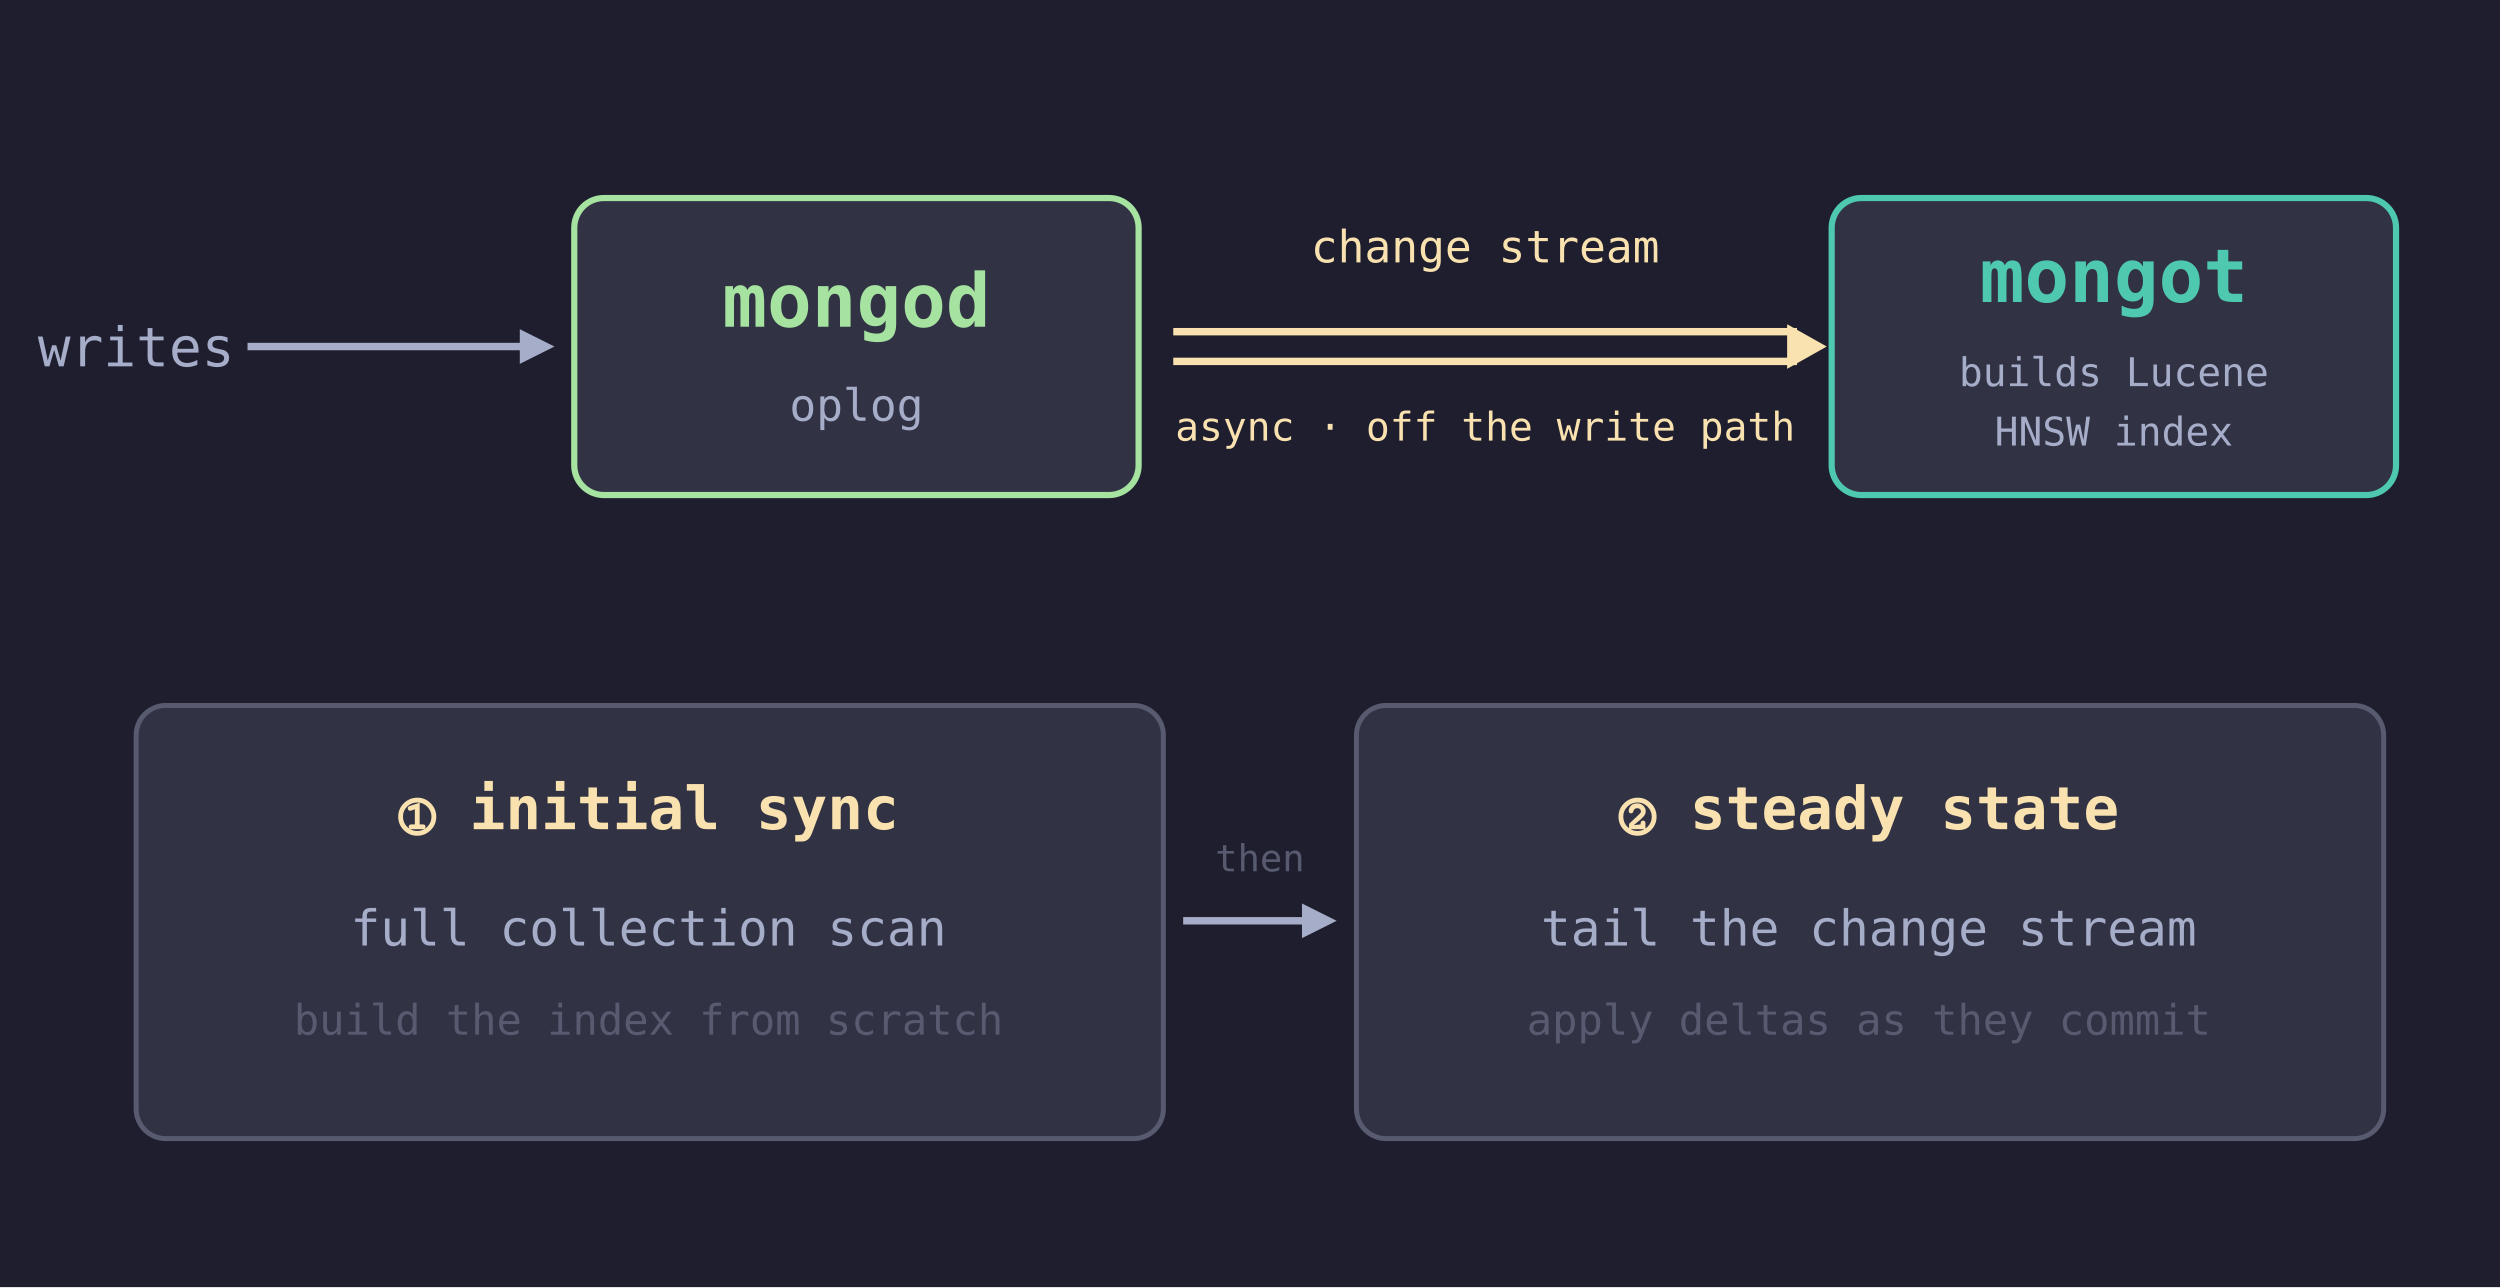
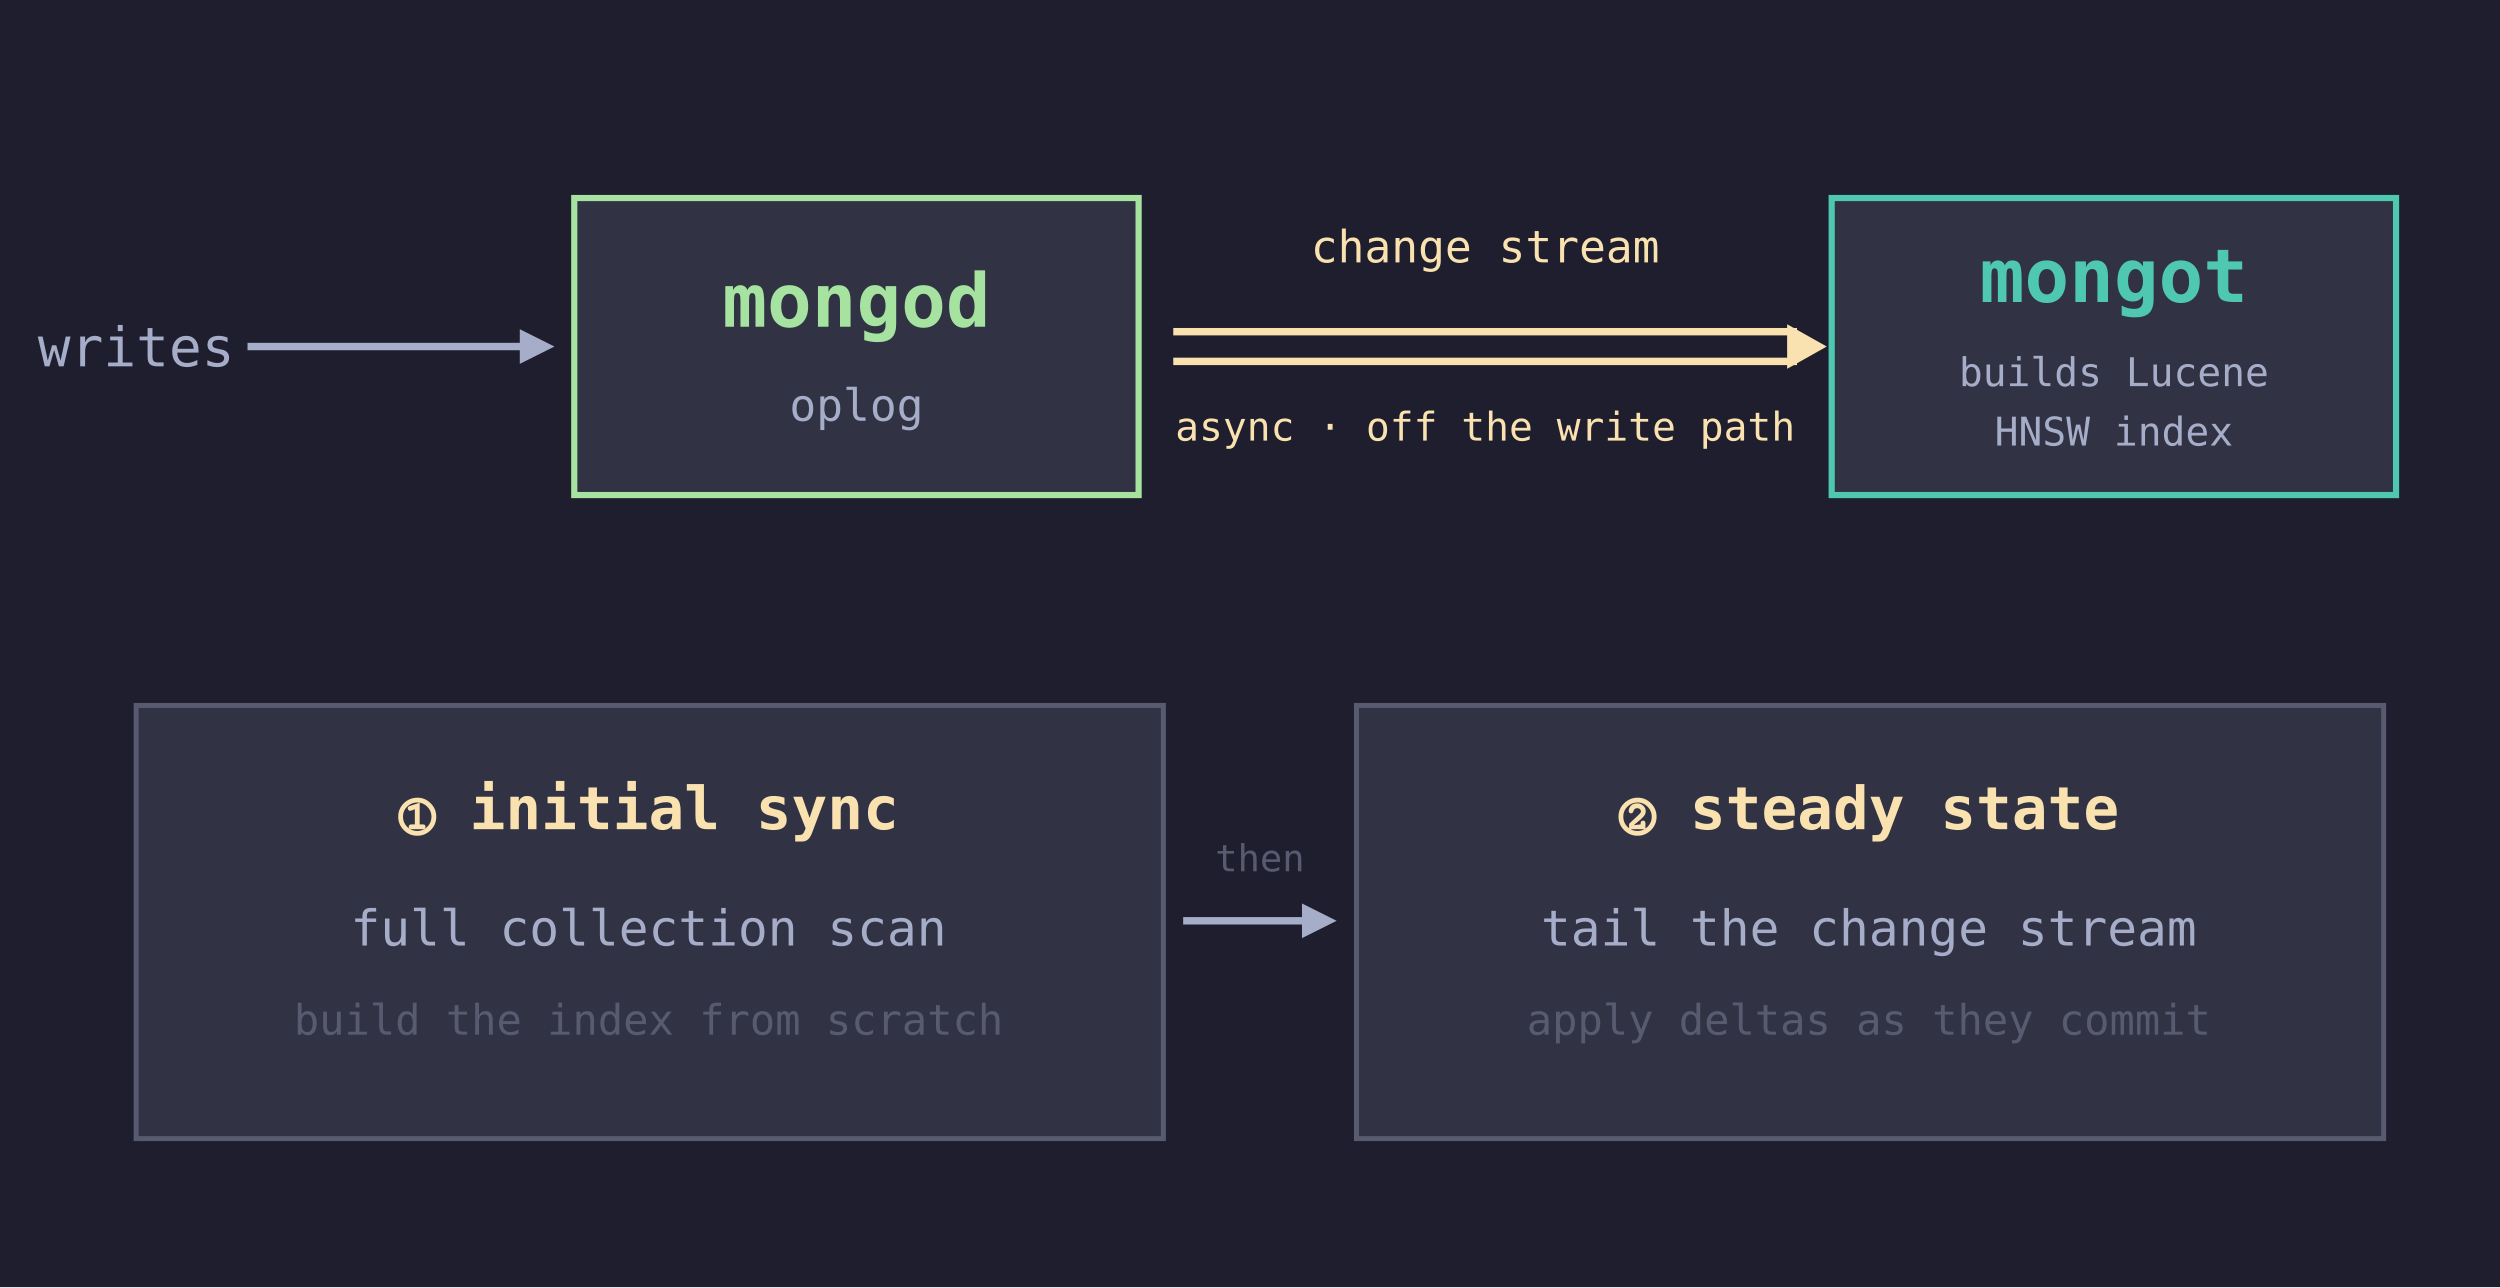
<svg xmlns="http://www.w3.org/2000/svg" viewBox="0 0 1010 520" font-family="monospace">
  <rect width="1010" height="520" fill="#1e1e2e" />
  <text x="55" y="148" fill="#a6adc8" font-size="22" text-anchor="middle">writes</text>
  <line x1="100" y1="140" x2="212" y2="140" stroke="#a6adc8" stroke-width="3" />
  <polygon points="224,140 210,133 210,147" fill="#a6adc8" />
-   <rect x="232" y="80" width="228" height="120" fill="#313244" rx="12" stroke="#a6e3a1" stroke-width="2.5" />
+   <rect x="232" y="80" width="228" height="120" fill="#313244" stroke="#a6e3a1" stroke-width="2.5" />
  <text x="346" y="132" fill="#a6e3a1" font-size="30" text-anchor="middle" font-weight="bold">mongod</text>
  <text x="346" y="170" fill="#a6adc8" font-size="18" text-anchor="middle">oplog</text>
  <line x1="474" y1="134" x2="726" y2="134" stroke="#f9e2af" stroke-width="3" />
  <line x1="474" y1="146" x2="726" y2="146" stroke="#f9e2af" stroke-width="3" />
  <polygon points="738,140 722,131 722,149" fill="#f9e2af" />
  <text x="600" y="106" fill="#f9e2af" font-size="18" text-anchor="middle">change stream</text>
  <text x="600" y="178" fill="#f9e2af" font-size="16" text-anchor="middle">async · off the write path</text>
-   <rect x="740" y="80" width="228" height="120" fill="#313244" rx="12" stroke="#4EC9B0" stroke-width="2.5" />
+   <rect x="740" y="80" width="228" height="120" fill="#313244" stroke="#4EC9B0" stroke-width="2.5" />
  <text x="854" y="122" fill="#4EC9B0" font-size="30" text-anchor="middle" font-weight="bold">mongot</text>
  <text x="854" y="156" fill="#a6adc8" font-size="16" text-anchor="middle">builds Lucene</text>
  <text x="854" y="180" fill="#a6adc8" font-size="16" text-anchor="middle">HNSW index</text>
-   <rect x="55" y="285" width="415" height="175" fill="#313244" rx="12" stroke="#585b70" stroke-width="2" />
+   <rect x="55" y="285" width="415" height="175" fill="#313244" stroke="#585b70" stroke-width="2" />
  <text x="262" y="335" fill="#f9e2af" font-size="24" text-anchor="middle" font-weight="bold">① initial sync</text>
  <text x="262" y="382" fill="#a6adc8" font-size="20" text-anchor="middle">full collection scan</text>
  <text x="262" y="418" fill="#585b70" font-size="17" text-anchor="middle">build the index from scratch</text>
  <line x1="478" y1="372" x2="530" y2="372" stroke="#a6adc8" stroke-width="3" />
  <polygon points="540,372 526,365 526,379" fill="#a6adc8" />
  <text x="509" y="352" fill="#585b70" font-size="15" text-anchor="middle">then</text>
-   <rect x="548" y="285" width="415" height="175" fill="#313244" rx="12" stroke="#585b70" stroke-width="2" />
+   <rect x="548" y="285" width="415" height="175" fill="#313244" stroke="#585b70" stroke-width="2" />
  <text x="755" y="335" fill="#f9e2af" font-size="24" text-anchor="middle" font-weight="bold">② steady state</text>
  <text x="755" y="382" fill="#a6adc8" font-size="20" text-anchor="middle">tail the change stream</text>
  <text x="755" y="418" fill="#585b70" font-size="17" text-anchor="middle">apply deltas as they commit</text>
</svg>
